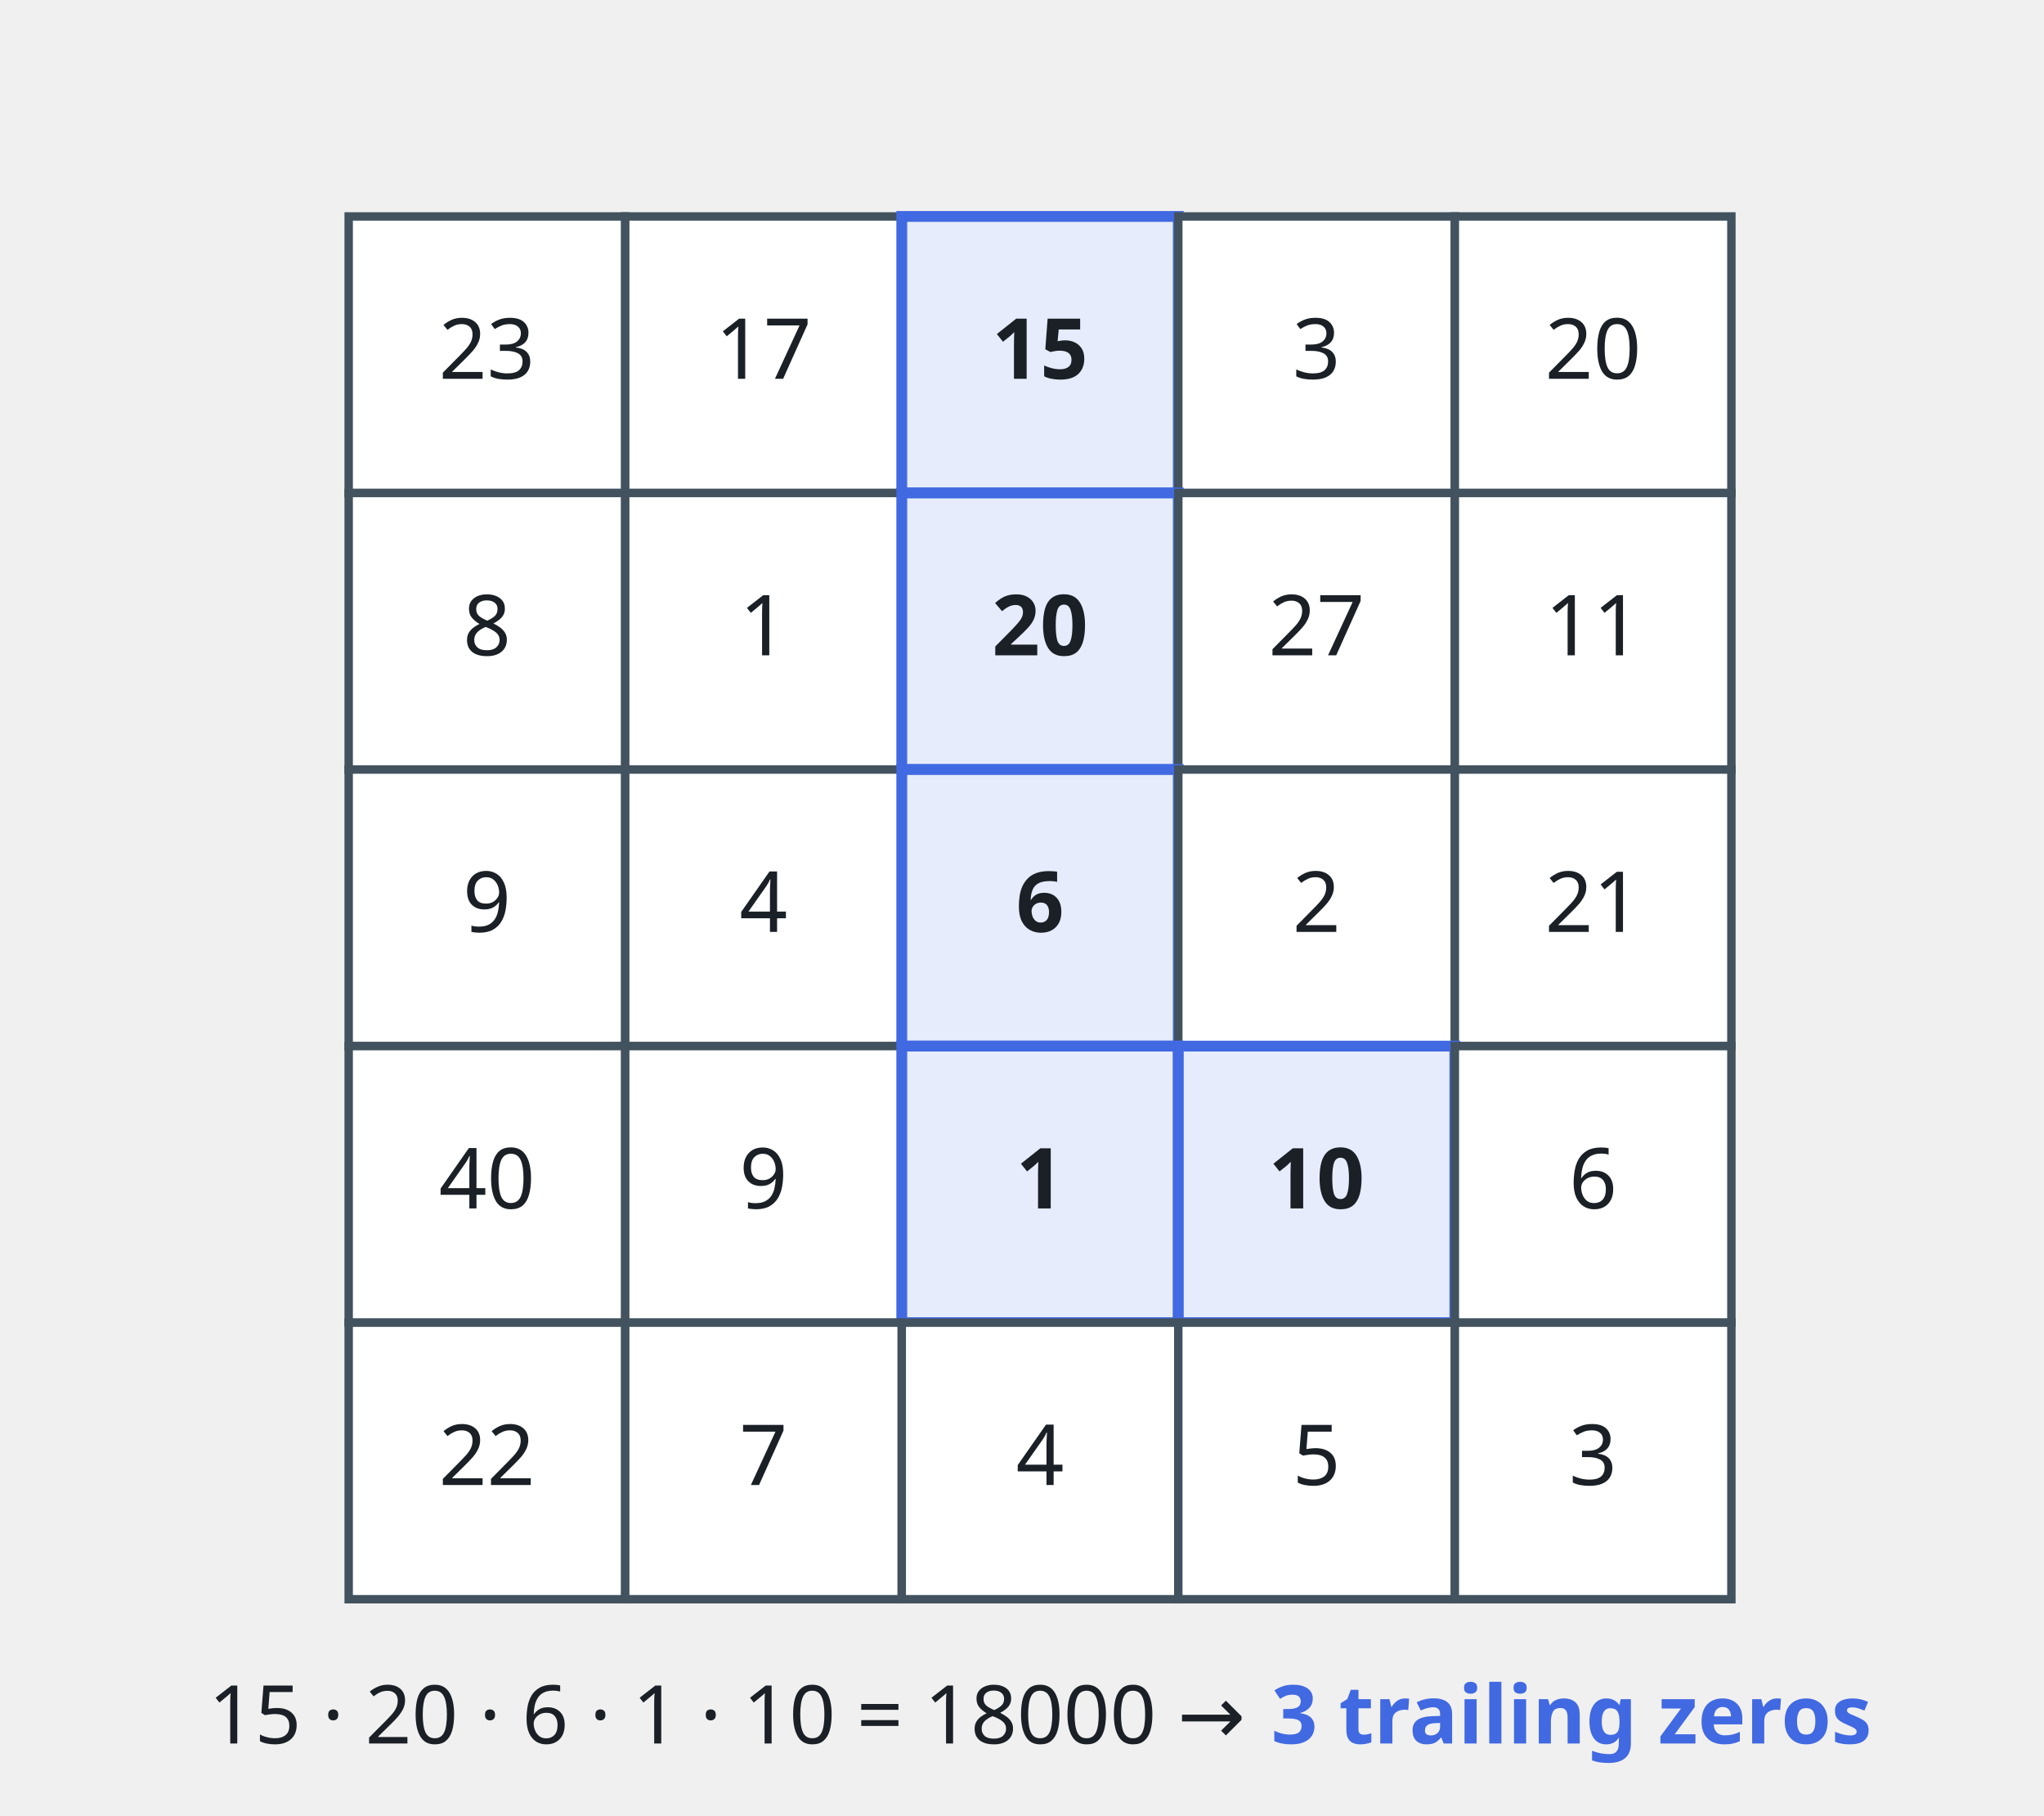
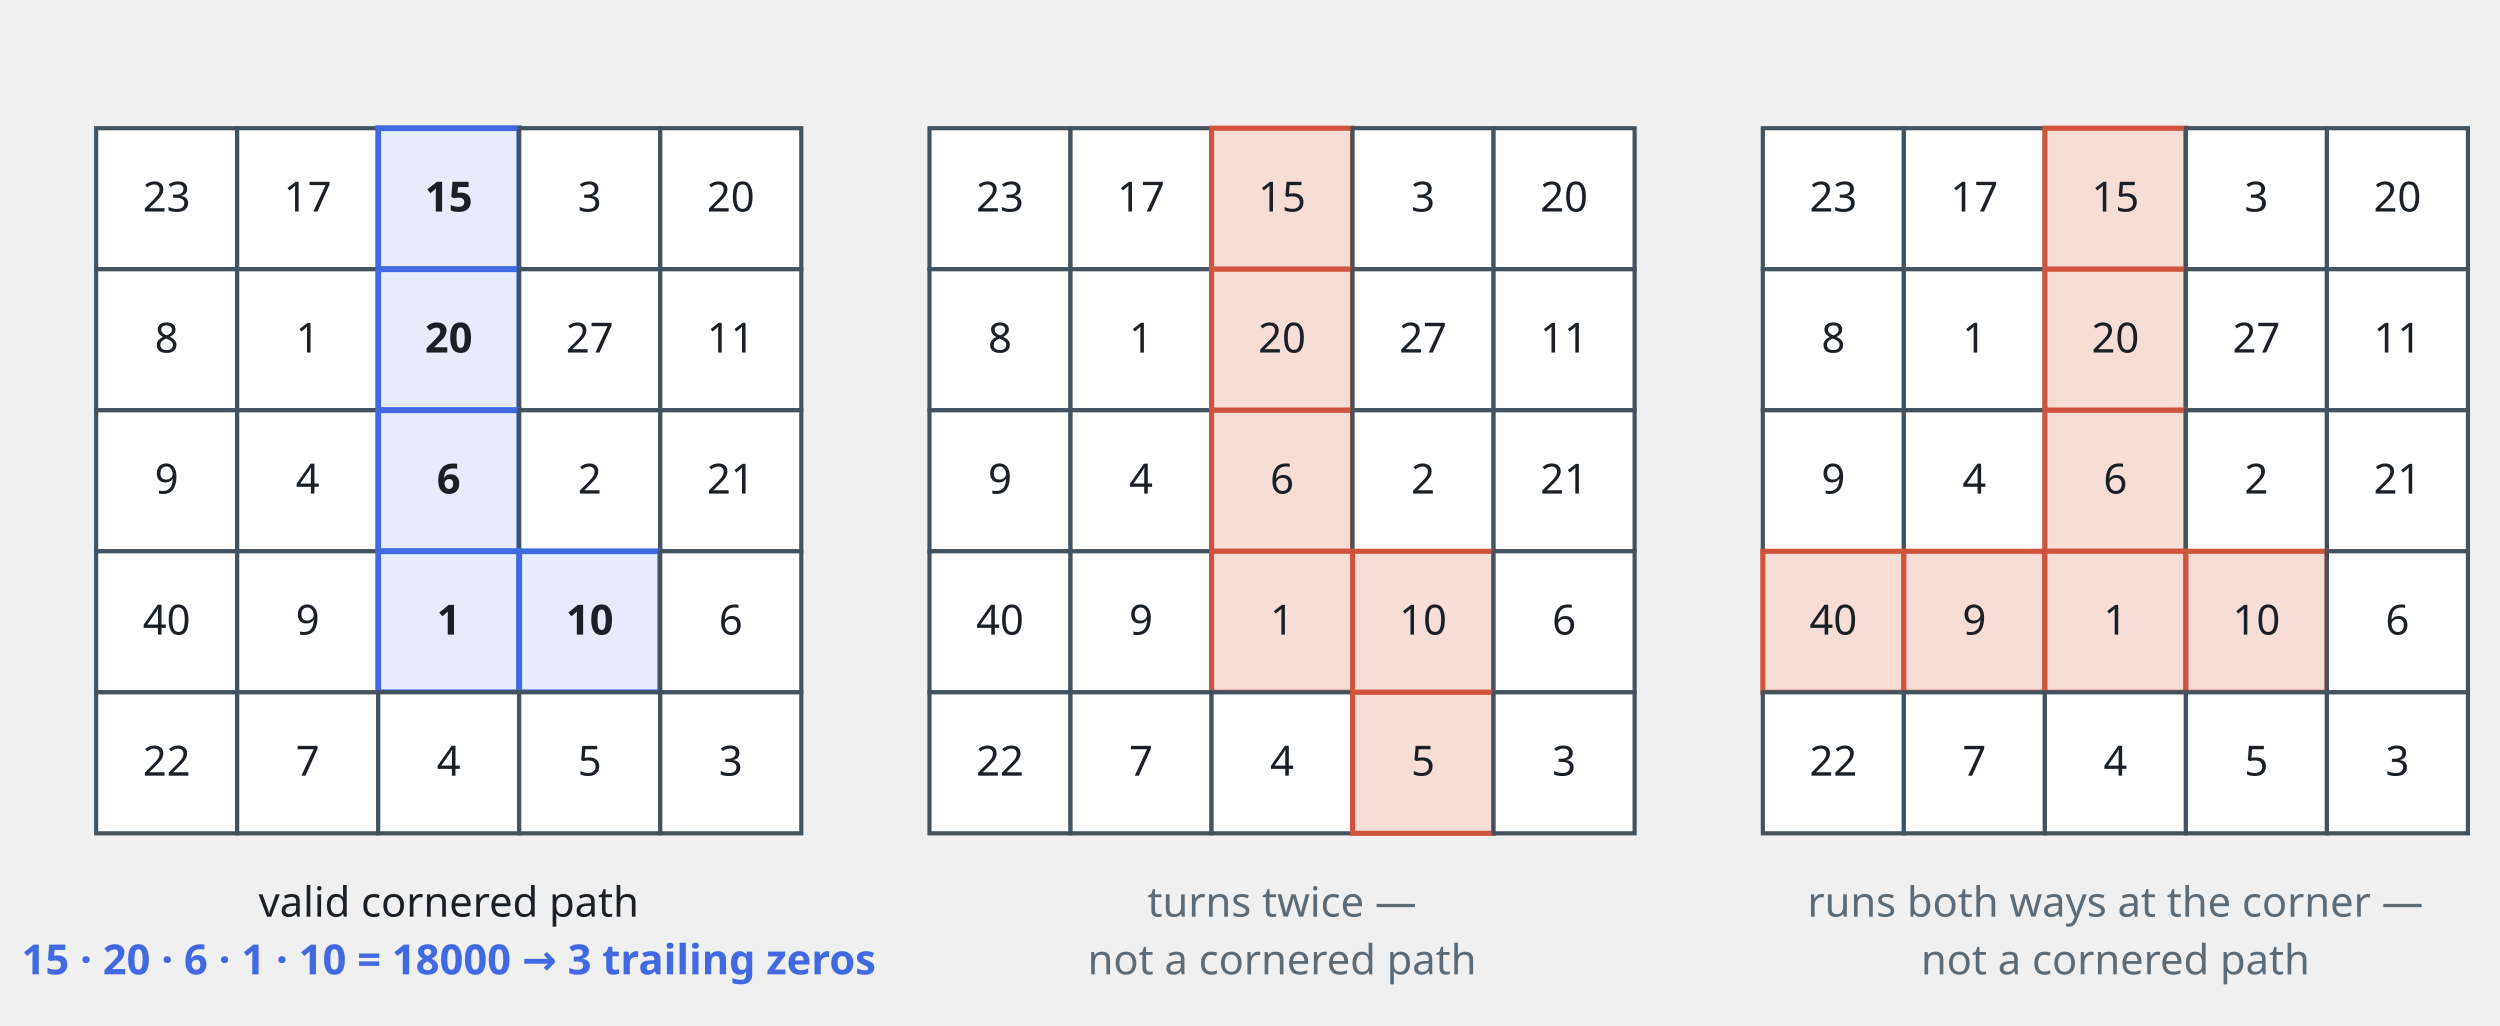
- <svg xmlns="http://www.w3.org/2000/svg" viewBox="0 0 340 302" font-family="IBM Plex Sans, system-ui, sans-serif" font-size="14">
-   <g stroke="#42525e" stroke-width="1.4" fill="#ffffff">
-     <rect x="58" y="36" width="46" height="46" />
-     <rect x="104" y="36" width="46" height="46" />
-     <rect x="150" y="36" width="46" height="46" fill="#e6ecfb" stroke="#4169E1" stroke-width="1.8" />
-     <rect x="196" y="36" width="46" height="46" />
-     <rect x="242" y="36" width="46" height="46" />
-     <rect x="58" y="82" width="46" height="46" />
-     <rect x="104" y="82" width="46" height="46" />
-     <rect x="150" y="82" width="46" height="46" fill="#e6ecfb" stroke="#4169E1" stroke-width="1.8" />
-     <rect x="196" y="82" width="46" height="46" />
-     <rect x="242" y="82" width="46" height="46" />
-     <rect x="58" y="128" width="46" height="46" />
-     <rect x="104" y="128" width="46" height="46" />
-     <rect x="150" y="128" width="46" height="46" fill="#e6ecfb" stroke="#4169E1" stroke-width="1.8" />
-     <rect x="196" y="128" width="46" height="46" />
-     <rect x="242" y="128" width="46" height="46" />
-     <rect x="58" y="174" width="46" height="46" />
-     <rect x="104" y="174" width="46" height="46" />
-     <rect x="150" y="174" width="46" height="46" fill="#e6ecfb" stroke="#4169E1" stroke-width="1.8" />
-     <rect x="196" y="174" width="46" height="46" fill="#e6ecfb" stroke="#4169E1" stroke-width="1.8" />
-     <rect x="242" y="174" width="46" height="46" />
-     <rect x="58" y="220" width="46" height="46" />
-     <rect x="104" y="220" width="46" height="46" />
-     <rect x="150" y="220" width="46" height="46" />
-     <rect x="196" y="220" width="46" height="46" />
-     <rect x="242" y="220" width="46" height="46" />
+ <svg xmlns="http://www.w3.org/2000/svg" viewBox="0 0 780 320" font-family="IBM Plex Sans, system-ui, sans-serif" font-size="14">
+   <g font-size="13">
+     <g stroke="#42525e" stroke-width="1.3">
+       <rect x="30" y="40" width="44" height="44" fill="#ffffff" />
+       <rect x="74" y="40" width="44" height="44" fill="#ffffff" />
+       <rect x="118" y="40" width="44" height="44" fill="#e6ecfb" stroke="#4169E1" stroke-width="1.8" />
+       <rect x="162" y="40" width="44" height="44" fill="#ffffff" />
+       <rect x="206" y="40" width="44" height="44" fill="#ffffff" />
+       <rect x="30" y="84" width="44" height="44" fill="#ffffff" />
+       <rect x="74" y="84" width="44" height="44" fill="#ffffff" />
+       <rect x="118" y="84" width="44" height="44" fill="#e6ecfb" stroke="#4169E1" stroke-width="1.8" />
+       <rect x="162" y="84" width="44" height="44" fill="#ffffff" />
+       <rect x="206" y="84" width="44" height="44" fill="#ffffff" />
+       <rect x="30" y="128" width="44" height="44" fill="#ffffff" />
+       <rect x="74" y="128" width="44" height="44" fill="#ffffff" />
+       <rect x="118" y="128" width="44" height="44" fill="#e6ecfb" stroke="#4169E1" stroke-width="1.8" />
+       <rect x="162" y="128" width="44" height="44" fill="#ffffff" />
+       <rect x="206" y="128" width="44" height="44" fill="#ffffff" />
+       <rect x="30" y="172" width="44" height="44" fill="#ffffff" />
+       <rect x="74" y="172" width="44" height="44" fill="#ffffff" />
+       <rect x="118" y="172" width="44" height="44" fill="#e6ecfb" stroke="#4169E1" stroke-width="1.8" />
+       <rect x="162" y="172" width="44" height="44" fill="#e6ecfb" stroke="#4169E1" stroke-width="1.8" />
+       <rect x="206" y="172" width="44" height="44" fill="#ffffff" />
+       <rect x="30" y="216" width="44" height="44" fill="#ffffff" />
+       <rect x="74" y="216" width="44" height="44" fill="#ffffff" />
+       <rect x="118" y="216" width="44" height="44" fill="#ffffff" />
+       <rect x="162" y="216" width="44" height="44" fill="#ffffff" />
+       <rect x="206" y="216" width="44" height="44" fill="#ffffff" />
+     </g>
+     <g stroke="#42525e" stroke-width="1.3">
+       <rect x="290" y="40" width="44" height="44" fill="#ffffff" />
+       <rect x="334" y="40" width="44" height="44" fill="#ffffff" />
+       <rect x="378" y="40" width="44" height="44" fill="#f6ddd6" stroke="#d0533e" stroke-width="1.6" />
+       <rect x="422" y="40" width="44" height="44" fill="#ffffff" />
+       <rect x="466" y="40" width="44" height="44" fill="#ffffff" />
+       <rect x="290" y="84" width="44" height="44" fill="#ffffff" />
+       <rect x="334" y="84" width="44" height="44" fill="#ffffff" />
+       <rect x="378" y="84" width="44" height="44" fill="#f6ddd6" stroke="#d0533e" stroke-width="1.6" />
+       <rect x="422" y="84" width="44" height="44" fill="#ffffff" />
+       <rect x="466" y="84" width="44" height="44" fill="#ffffff" />
+       <rect x="290" y="128" width="44" height="44" fill="#ffffff" />
+       <rect x="334" y="128" width="44" height="44" fill="#ffffff" />
+       <rect x="378" y="128" width="44" height="44" fill="#f6ddd6" stroke="#d0533e" stroke-width="1.6" />
+       <rect x="422" y="128" width="44" height="44" fill="#ffffff" />
+       <rect x="466" y="128" width="44" height="44" fill="#ffffff" />
+       <rect x="290" y="172" width="44" height="44" fill="#ffffff" />
+       <rect x="334" y="172" width="44" height="44" fill="#ffffff" />
+       <rect x="378" y="172" width="44" height="44" fill="#f6ddd6" stroke="#d0533e" stroke-width="1.6" />
+       <rect x="422" y="172" width="44" height="44" fill="#f6ddd6" stroke="#d0533e" stroke-width="1.6" />
+       <rect x="466" y="172" width="44" height="44" fill="#ffffff" />
+       <rect x="290" y="216" width="44" height="44" fill="#ffffff" />
+       <rect x="334" y="216" width="44" height="44" fill="#ffffff" />
+       <rect x="378" y="216" width="44" height="44" fill="#ffffff" />
+       <rect x="422" y="216" width="44" height="44" fill="#f6ddd6" stroke="#d0533e" stroke-width="1.6" />
+       <rect x="466" y="216" width="44" height="44" fill="#ffffff" />
+     </g>
+     <g stroke="#42525e" stroke-width="1.3">
+       <rect x="550" y="40" width="44" height="44" fill="#ffffff" />
+       <rect x="594" y="40" width="44" height="44" fill="#ffffff" />
+       <rect x="638" y="40" width="44" height="44" fill="#f6ddd6" stroke="#d0533e" stroke-width="1.6" />
+       <rect x="682" y="40" width="44" height="44" fill="#ffffff" />
+       <rect x="726" y="40" width="44" height="44" fill="#ffffff" />
+       <rect x="550" y="84" width="44" height="44" fill="#ffffff" />
+       <rect x="594" y="84" width="44" height="44" fill="#ffffff" />
+       <rect x="638" y="84" width="44" height="44" fill="#f6ddd6" stroke="#d0533e" stroke-width="1.6" />
+       <rect x="682" y="84" width="44" height="44" fill="#ffffff" />
+       <rect x="726" y="84" width="44" height="44" fill="#ffffff" />
+       <rect x="550" y="128" width="44" height="44" fill="#ffffff" />
+       <rect x="594" y="128" width="44" height="44" fill="#ffffff" />
+       <rect x="638" y="128" width="44" height="44" fill="#f6ddd6" stroke="#d0533e" stroke-width="1.6" />
+       <rect x="682" y="128" width="44" height="44" fill="#ffffff" />
+       <rect x="726" y="128" width="44" height="44" fill="#ffffff" />
+       <rect x="550" y="172" width="44" height="44" fill="#f6ddd6" stroke="#d0533e" stroke-width="1.6" />
+       <rect x="594" y="172" width="44" height="44" fill="#f6ddd6" stroke="#d0533e" stroke-width="1.6" />
+       <rect x="638" y="172" width="44" height="44" fill="#f6ddd6" stroke="#d0533e" stroke-width="1.6" />
+       <rect x="682" y="172" width="44" height="44" fill="#f6ddd6" stroke="#d0533e" stroke-width="1.6" />
+       <rect x="726" y="172" width="44" height="44" fill="#ffffff" />
+       <rect x="550" y="216" width="44" height="44" fill="#ffffff" />
+       <rect x="594" y="216" width="44" height="44" fill="#ffffff" />
+       <rect x="638" y="216" width="44" height="44" fill="#ffffff" />
+       <rect x="682" y="216" width="44" height="44" fill="#ffffff" />
+       <rect x="726" y="216" width="44" height="44" fill="#ffffff" />
+     </g>
+     <g text-anchor="middle" fill="#1a2026">
+       <text x="52" y="66">23</text>
+       <text x="96" y="66">17</text>
+       <text x="140" y="66" font-weight="700">15</text>
+       <text x="184" y="66">3</text>
+       <text x="228" y="66">20</text>
+       <text x="52" y="110">8</text>
+       <text x="96" y="110">1</text>
+       <text x="140" y="110" font-weight="700">20</text>
+       <text x="184" y="110">27</text>
+       <text x="228" y="110">11</text>
+       <text x="52" y="154">9</text>
+       <text x="96" y="154">4</text>
+       <text x="140" y="154" font-weight="700">6</text>
+       <text x="184" y="154">2</text>
+       <text x="228" y="154">21</text>
+       <text x="52" y="198">40</text>
+       <text x="96" y="198">9</text>
+       <text x="140" y="198" font-weight="700">1</text>
+       <text x="184" y="198" font-weight="700">10</text>
+       <text x="228" y="198">6</text>
+       <text x="52" y="242">22</text>
+       <text x="96" y="242">7</text>
+       <text x="140" y="242">4</text>
+       <text x="184" y="242">5</text>
+       <text x="228" y="242">3</text>
+       <text x="312" y="66">23</text>
+       <text x="356" y="66">17</text>
+       <text x="400" y="66">15</text>
+       <text x="444" y="66">3</text>
+       <text x="488" y="66">20</text>
+       <text x="312" y="110">8</text>
+       <text x="356" y="110">1</text>
+       <text x="400" y="110">20</text>
+       <text x="444" y="110">27</text>
+       <text x="488" y="110">11</text>
+       <text x="312" y="154">9</text>
+       <text x="356" y="154">4</text>
+       <text x="400" y="154">6</text>
+       <text x="444" y="154">2</text>
+       <text x="488" y="154">21</text>
+       <text x="312" y="198">40</text>
+       <text x="356" y="198">9</text>
+       <text x="400" y="198">1</text>
+       <text x="444" y="198">10</text>
+       <text x="488" y="198">6</text>
+       <text x="312" y="242">22</text>
+       <text x="356" y="242">7</text>
+       <text x="400" y="242">4</text>
+       <text x="444" y="242">5</text>
+       <text x="488" y="242">3</text>
+       <text x="572" y="66">23</text>
+       <text x="616" y="66">17</text>
+       <text x="660" y="66">15</text>
+       <text x="704" y="66">3</text>
+       <text x="748" y="66">20</text>
+       <text x="572" y="110">8</text>
+       <text x="616" y="110">1</text>
+       <text x="660" y="110">20</text>
+       <text x="704" y="110">27</text>
+       <text x="748" y="110">11</text>
+       <text x="572" y="154">9</text>
+       <text x="616" y="154">4</text>
+       <text x="660" y="154">6</text>
+       <text x="704" y="154">2</text>
+       <text x="748" y="154">21</text>
+       <text x="572" y="198">40</text>
+       <text x="616" y="198">9</text>
+       <text x="660" y="198">1</text>
+       <text x="704" y="198">10</text>
+       <text x="748" y="198">6</text>
+       <text x="572" y="242">22</text>
+       <text x="616" y="242">7</text>
+       <text x="660" y="242">4</text>
+       <text x="704" y="242">5</text>
+       <text x="748" y="242">3</text>
+     </g>
  </g>
-   <g text-anchor="middle" fill="#1a2026">
-     <text x="81" y="63">23</text>
-     <text x="127" y="63">17</text>
-     <text x="173" y="63" font-weight="700">15</text>
-     <text x="219" y="63">3</text>
-     <text x="265" y="63">20</text>
-     <text x="81" y="109">8</text>
-     <text x="127" y="109">1</text>
-     <text x="173" y="109" font-weight="700">20</text>
-     <text x="219" y="109">27</text>
-     <text x="265" y="109">11</text>
-     <text x="81" y="155">9</text>
-     <text x="127" y="155">4</text>
-     <text x="173" y="155" font-weight="700">6</text>
-     <text x="219" y="155">2</text>
-     <text x="265" y="155">21</text>
-     <text x="81" y="201">40</text>
-     <text x="127" y="201">9</text>
-     <text x="173" y="201" font-weight="700">1</text>
-     <text x="219" y="201" font-weight="700">10</text>
-     <text x="265" y="201">6</text>
-     <text x="81" y="247">22</text>
-     <text x="127" y="247">7</text>
-     <text x="173" y="247">4</text>
-     <text x="219" y="247">5</text>
-     <text x="265" y="247">3</text>
-   </g>
-   <text x="173" y="290" text-anchor="middle" fill="#1a2026" font-size="13.5">15 · 20 · 6 · 1 · 10 = 18000 → <tspan fill="#4169E1" font-weight="700">3 trailing zeros</tspan>
-   </text>
+   <text x="140" y="286" text-anchor="middle" fill="#1a2026" font-size="13">valid cornered path</text>
+   <text x="140" y="304" text-anchor="middle" fill="#4169E1" font-weight="700" font-size="13">15 · 20 · 6 · 1 · 10 = 18000 → 3 trailing zeros</text>
+   <text x="400" y="286" text-anchor="middle" fill="#5c6b76" font-size="13">turns twice —</text>
+   <text x="400" y="304" text-anchor="middle" fill="#5c6b76" font-size="13">not a cornered path</text>
+   <text x="660" y="286" text-anchor="middle" fill="#5c6b76" font-size="13">runs both ways at the corner —</text>
+   <text x="660" y="304" text-anchor="middle" fill="#5c6b76" font-size="13">not a cornered path</text>
</svg>
